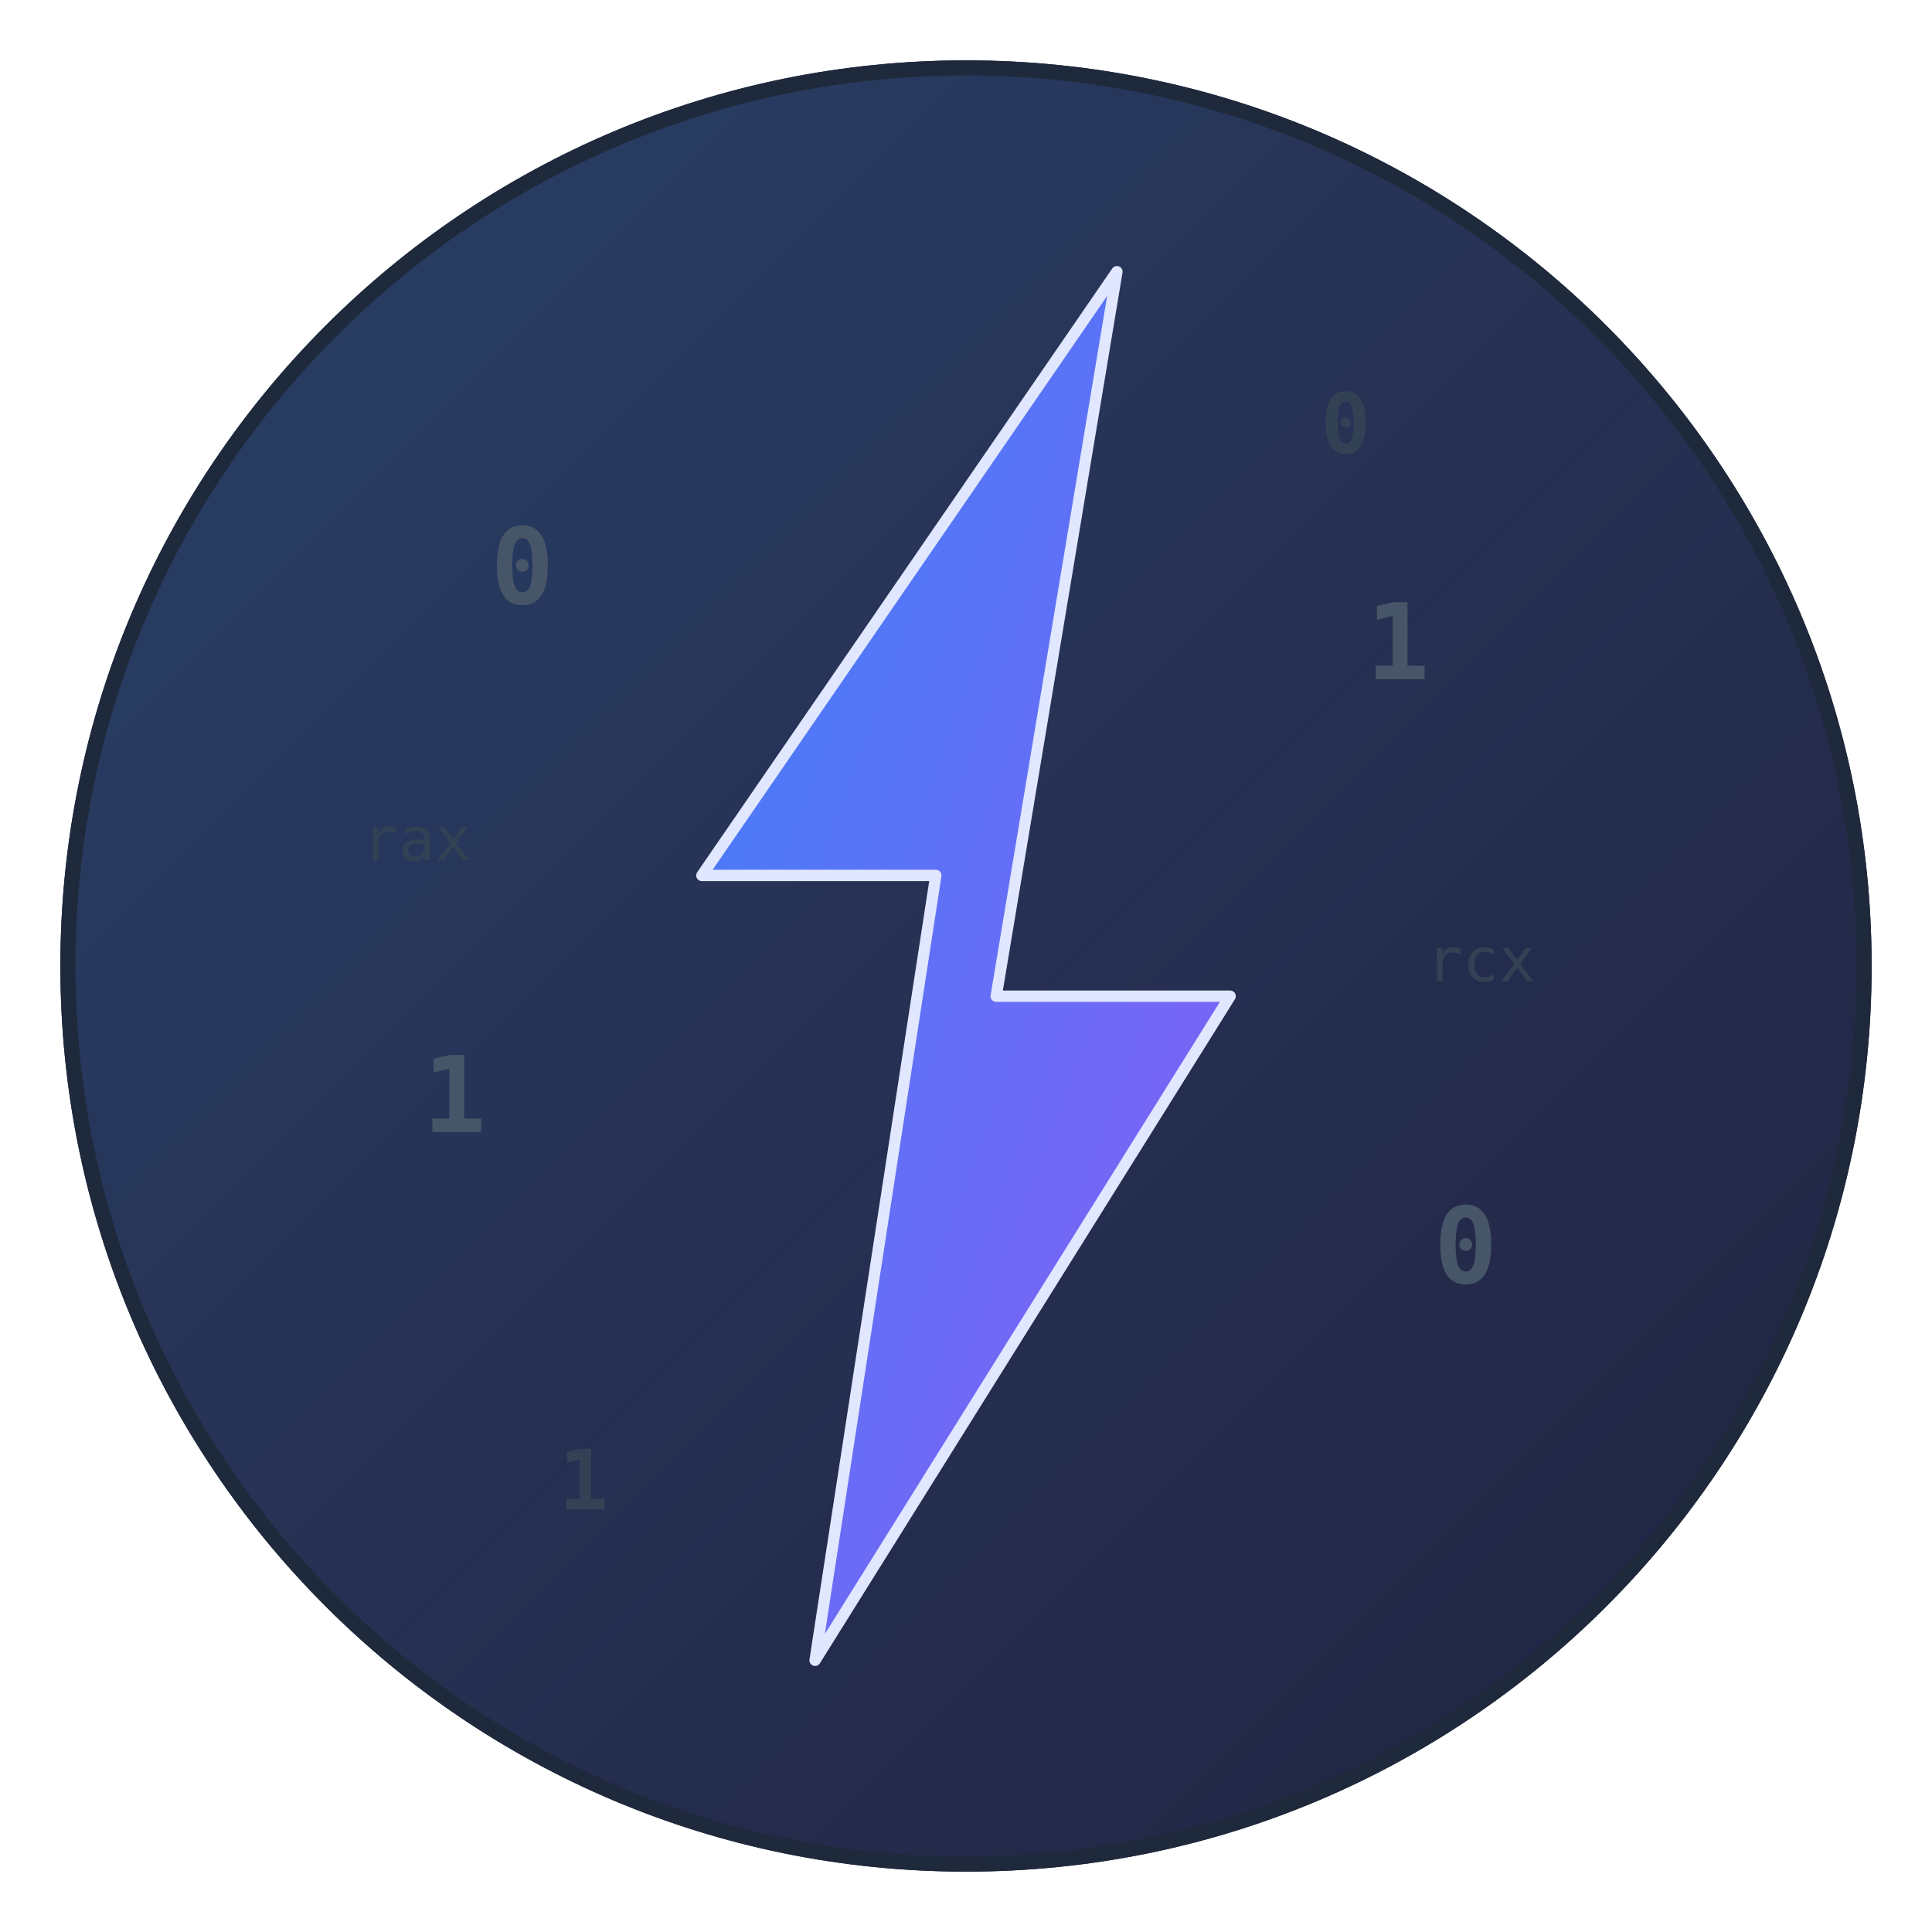
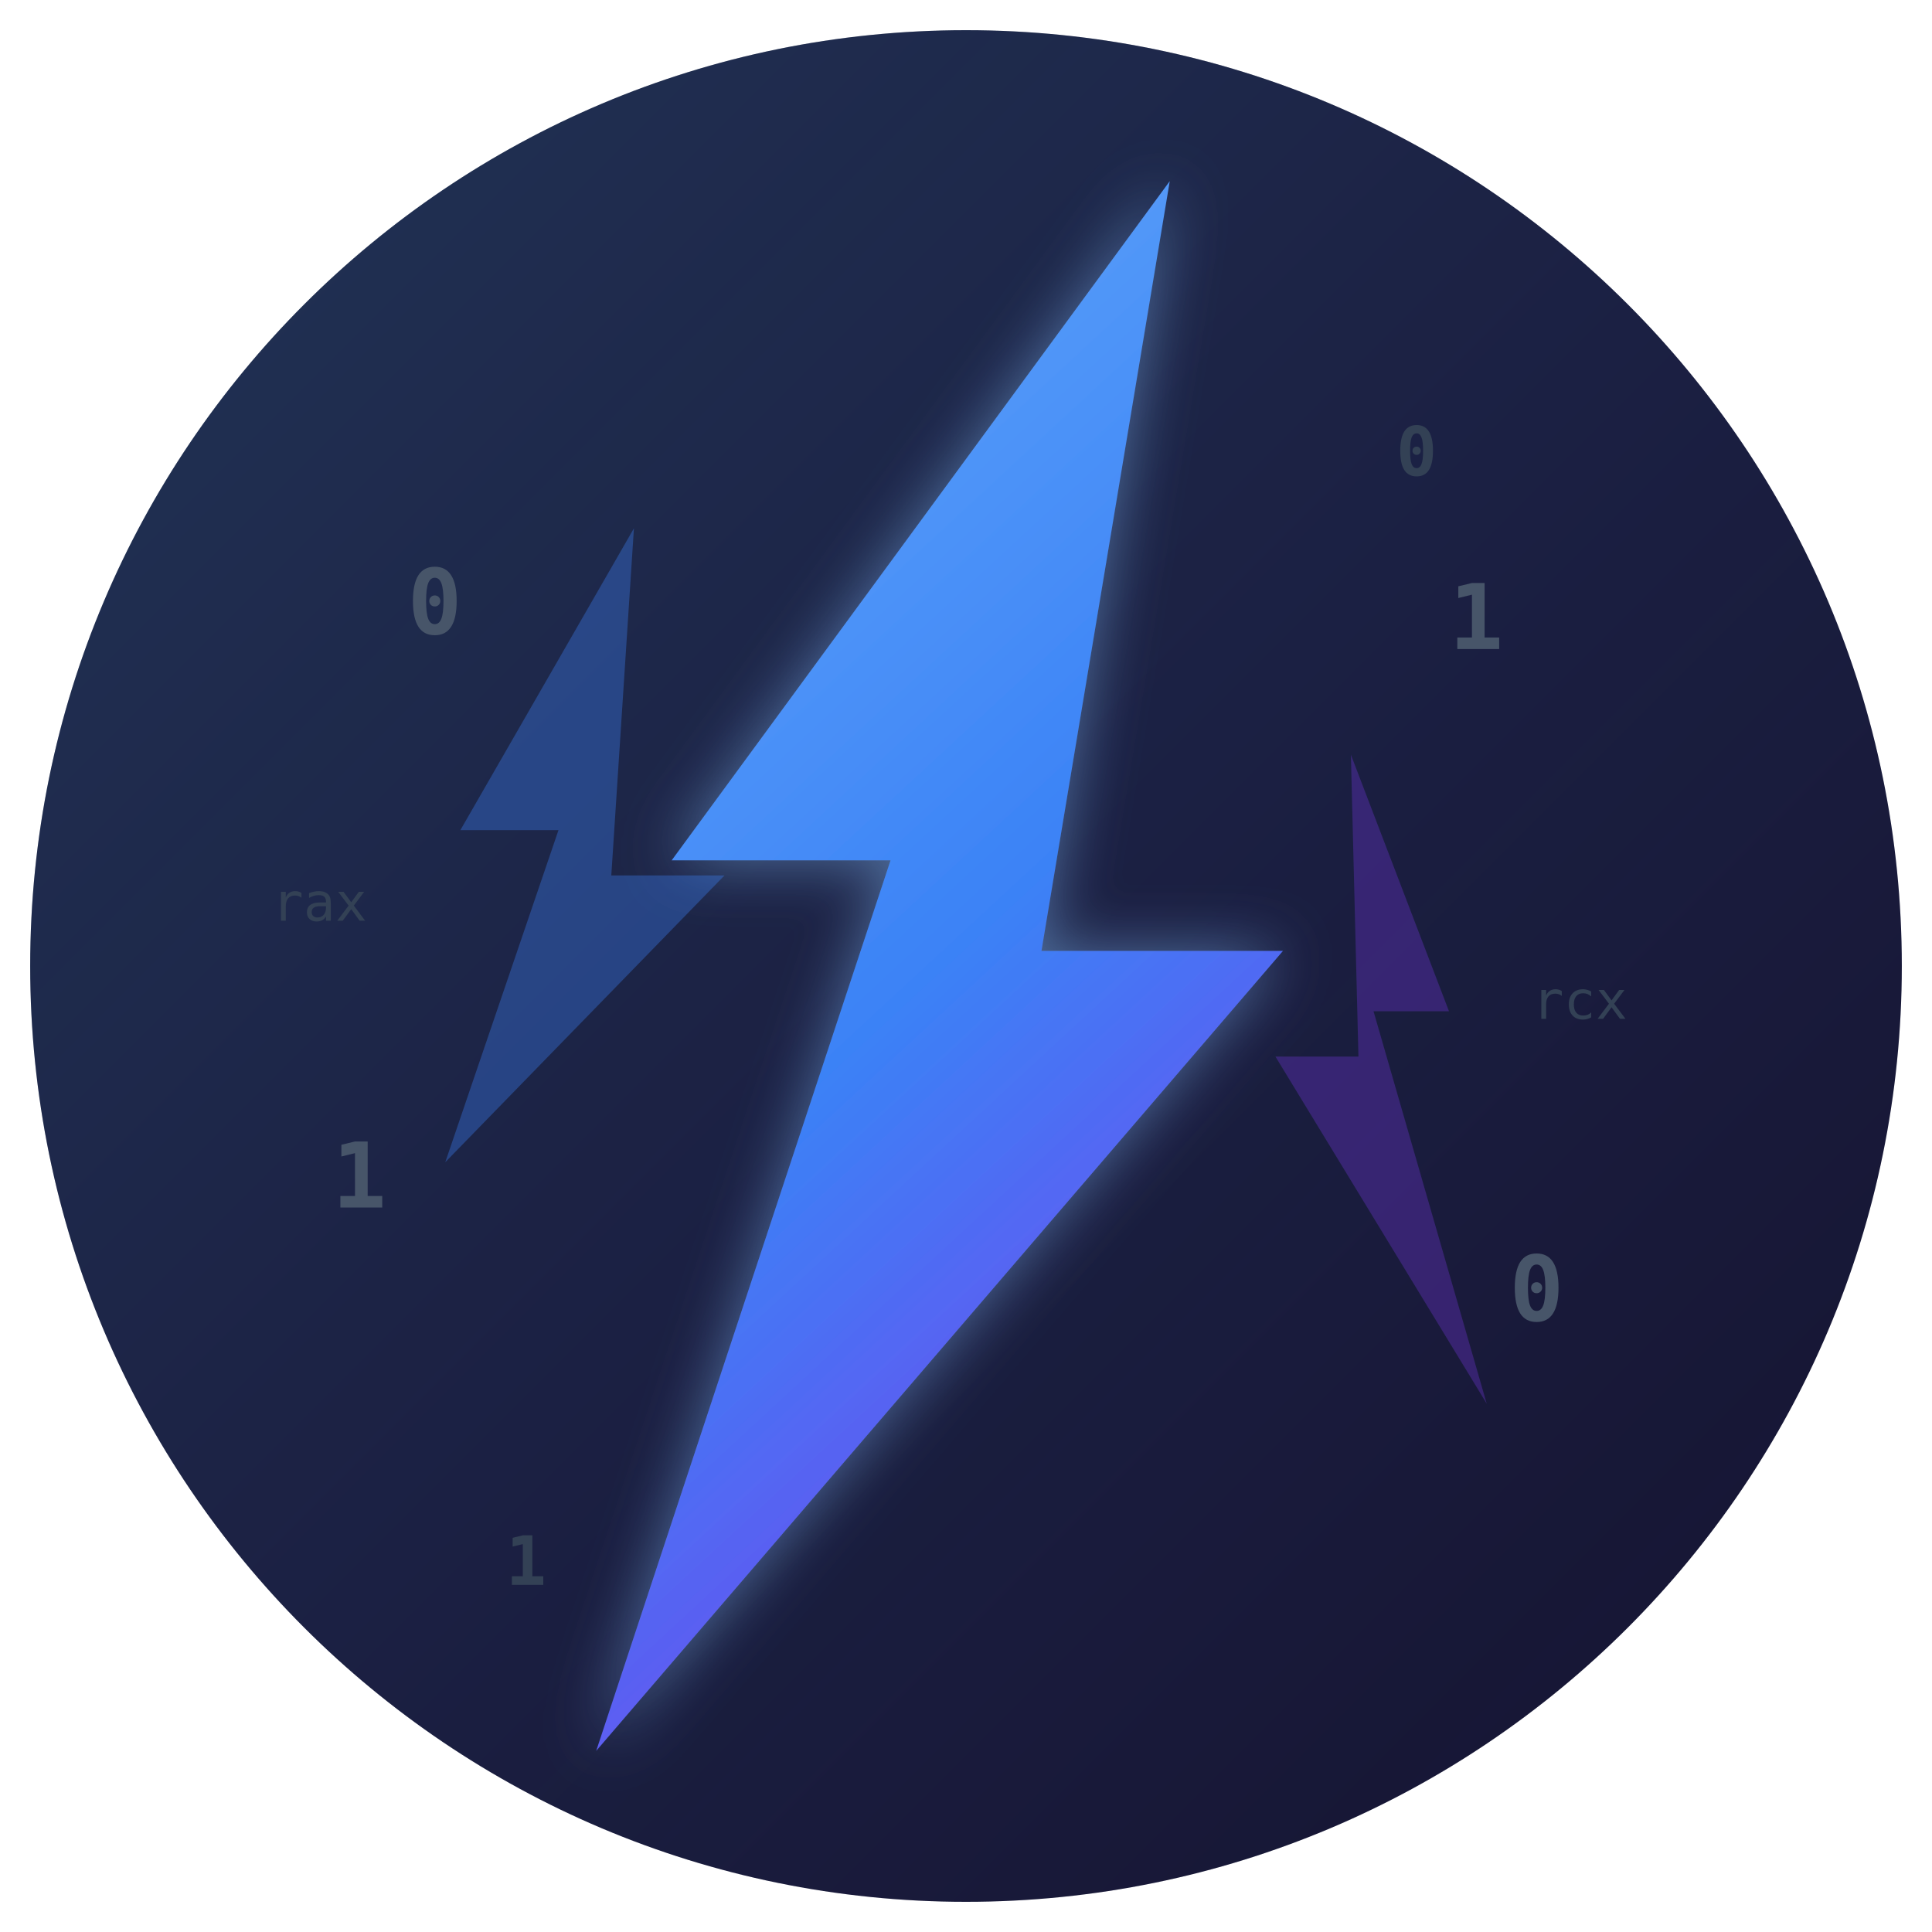
<svg xmlns="http://www.w3.org/2000/svg" viewBox="0 0 512 512" width="512" height="512">
  <defs>
-     <linearGradient id="bolt" x1="0%" y1="0%" x2="100%" y2="100%">
-       <stop offset="0%" stop-color="#3B82F6" />
-       <stop offset="100%" stop-color="#8B5CF6" />
+     <linearGradient id="bolt" x1="30%" y1="0%" x2="70%" y2="100%">
+       <stop offset="0%" stop-color="#60A5FA" />
+       <stop offset="50%" stop-color="#3B82F6" />
+       <stop offset="100%" stop-color="#7C3AED" />
    </linearGradient>
    <linearGradient id="glow" x1="0%" y1="0%" x2="100%" y2="100%">
-       <stop offset="0%" stop-color="#60A5FA" stop-opacity="0.3" />
-       <stop offset="100%" stop-color="#A78BFA" stop-opacity="0.1" />
+       <stop offset="0%" stop-color="#60A5FA" stop-opacity="0.25" />
+       <stop offset="100%" stop-color="#7C3AED" stop-opacity="0.08" />
    </linearGradient>
+     <filter id="boltshadow" x="-20%" y="-20%" width="140%" height="140%">
+       <feGaussianBlur in="SourceGraphic" stdDeviation="8" result="blur" />
+       <feColorMatrix in="blur" type="matrix" values="0 0 0 0 0.23  0 0 0 0 0.51  0 0 0 0 0.96  0 0 0 0.5 0" />
+       <feMerge>
+         <feMergeNode />
+         <feMergeNode in="SourceGraphic" />
+       </feMerge>
+     </filter>
  </defs>
-   <circle cx="256" cy="256" r="240" fill="#0F172A" />
-   <circle cx="256" cy="256" r="240" fill="url(#glow)" />
-   <circle cx="256" cy="256" r="238" fill="none" stroke="#1E293B" stroke-width="4" />
-   <path d="M 296 72 L 186 232 L 248 232 L 216 440 L 326 264 L 264 264 L 296 72 Z" fill="url(#bolt)" stroke="#E0E7FF" stroke-width="3" stroke-linejoin="round" />
-   <text x="130" y="160" font-family="monospace" font-size="28" fill="#475569" font-weight="bold">0</text>
-   <text x="362" y="180" font-family="monospace" font-size="28" fill="#475569" font-weight="bold">1</text>
-   <text x="112" y="300" font-family="monospace" font-size="28" fill="#475569" font-weight="bold">1</text>
-   <text x="380" y="340" font-family="monospace" font-size="28" fill="#475569" font-weight="bold">0</text>
-   <text x="148" y="400" font-family="monospace" font-size="22" fill="#334155" font-weight="bold">1</text>
-   <text x="350" y="120" font-family="monospace" font-size="22" fill="#334155" font-weight="bold">0</text>
-   <text x="96" y="228" font-family="monospace" font-size="16" fill="#334155">rax</text>
-   <text x="378" y="260" font-family="monospace" font-size="16" fill="#334155">rcx</text>
+   <circle cx="256" cy="256" r="248" fill="#0B1120" />
+   <circle cx="256" cy="256" r="248" fill="url(#glow)" />
+   <path d="M 310 48 L 178 228 L 236 228 L 158 464 L 340 252 L 276 252 Z" fill="url(#bolt)" filter="url(#boltshadow)" />
+   <path d="M 168 140 L 122 220 L 148 220 L 118 308 L 192 232 L 162 232 Z" fill="#3B82F6" opacity="0.35" />
+   <path d="M 358 200 L 384 268 L 364 268 L 394 372 L 338 280 L 360 280 Z" fill="#7C3AED" opacity="0.3" />
+   <text x="108" y="168" font-family="monospace" font-size="24" fill="#475569" font-weight="bold">0</text>
+   <text x="384" y="172" font-family="monospace" font-size="24" fill="#475569" font-weight="bold">1</text>
+   <text x="88" y="320" font-family="monospace" font-size="24" fill="#475569" font-weight="bold">1</text>
+   <text x="400" y="350" font-family="monospace" font-size="24" fill="#475569" font-weight="bold">0</text>
+   <text x="134" y="420" font-family="monospace" font-size="18" fill="#334155" font-weight="bold">1</text>
+   <text x="370" y="126" font-family="monospace" font-size="18" fill="#334155" font-weight="bold">0</text>
+   <text x="72" y="244" font-family="monospace" font-size="14" fill="#334155">rax</text>
+   <text x="406" y="270" font-family="monospace" font-size="14" fill="#334155">rcx</text>
</svg>
